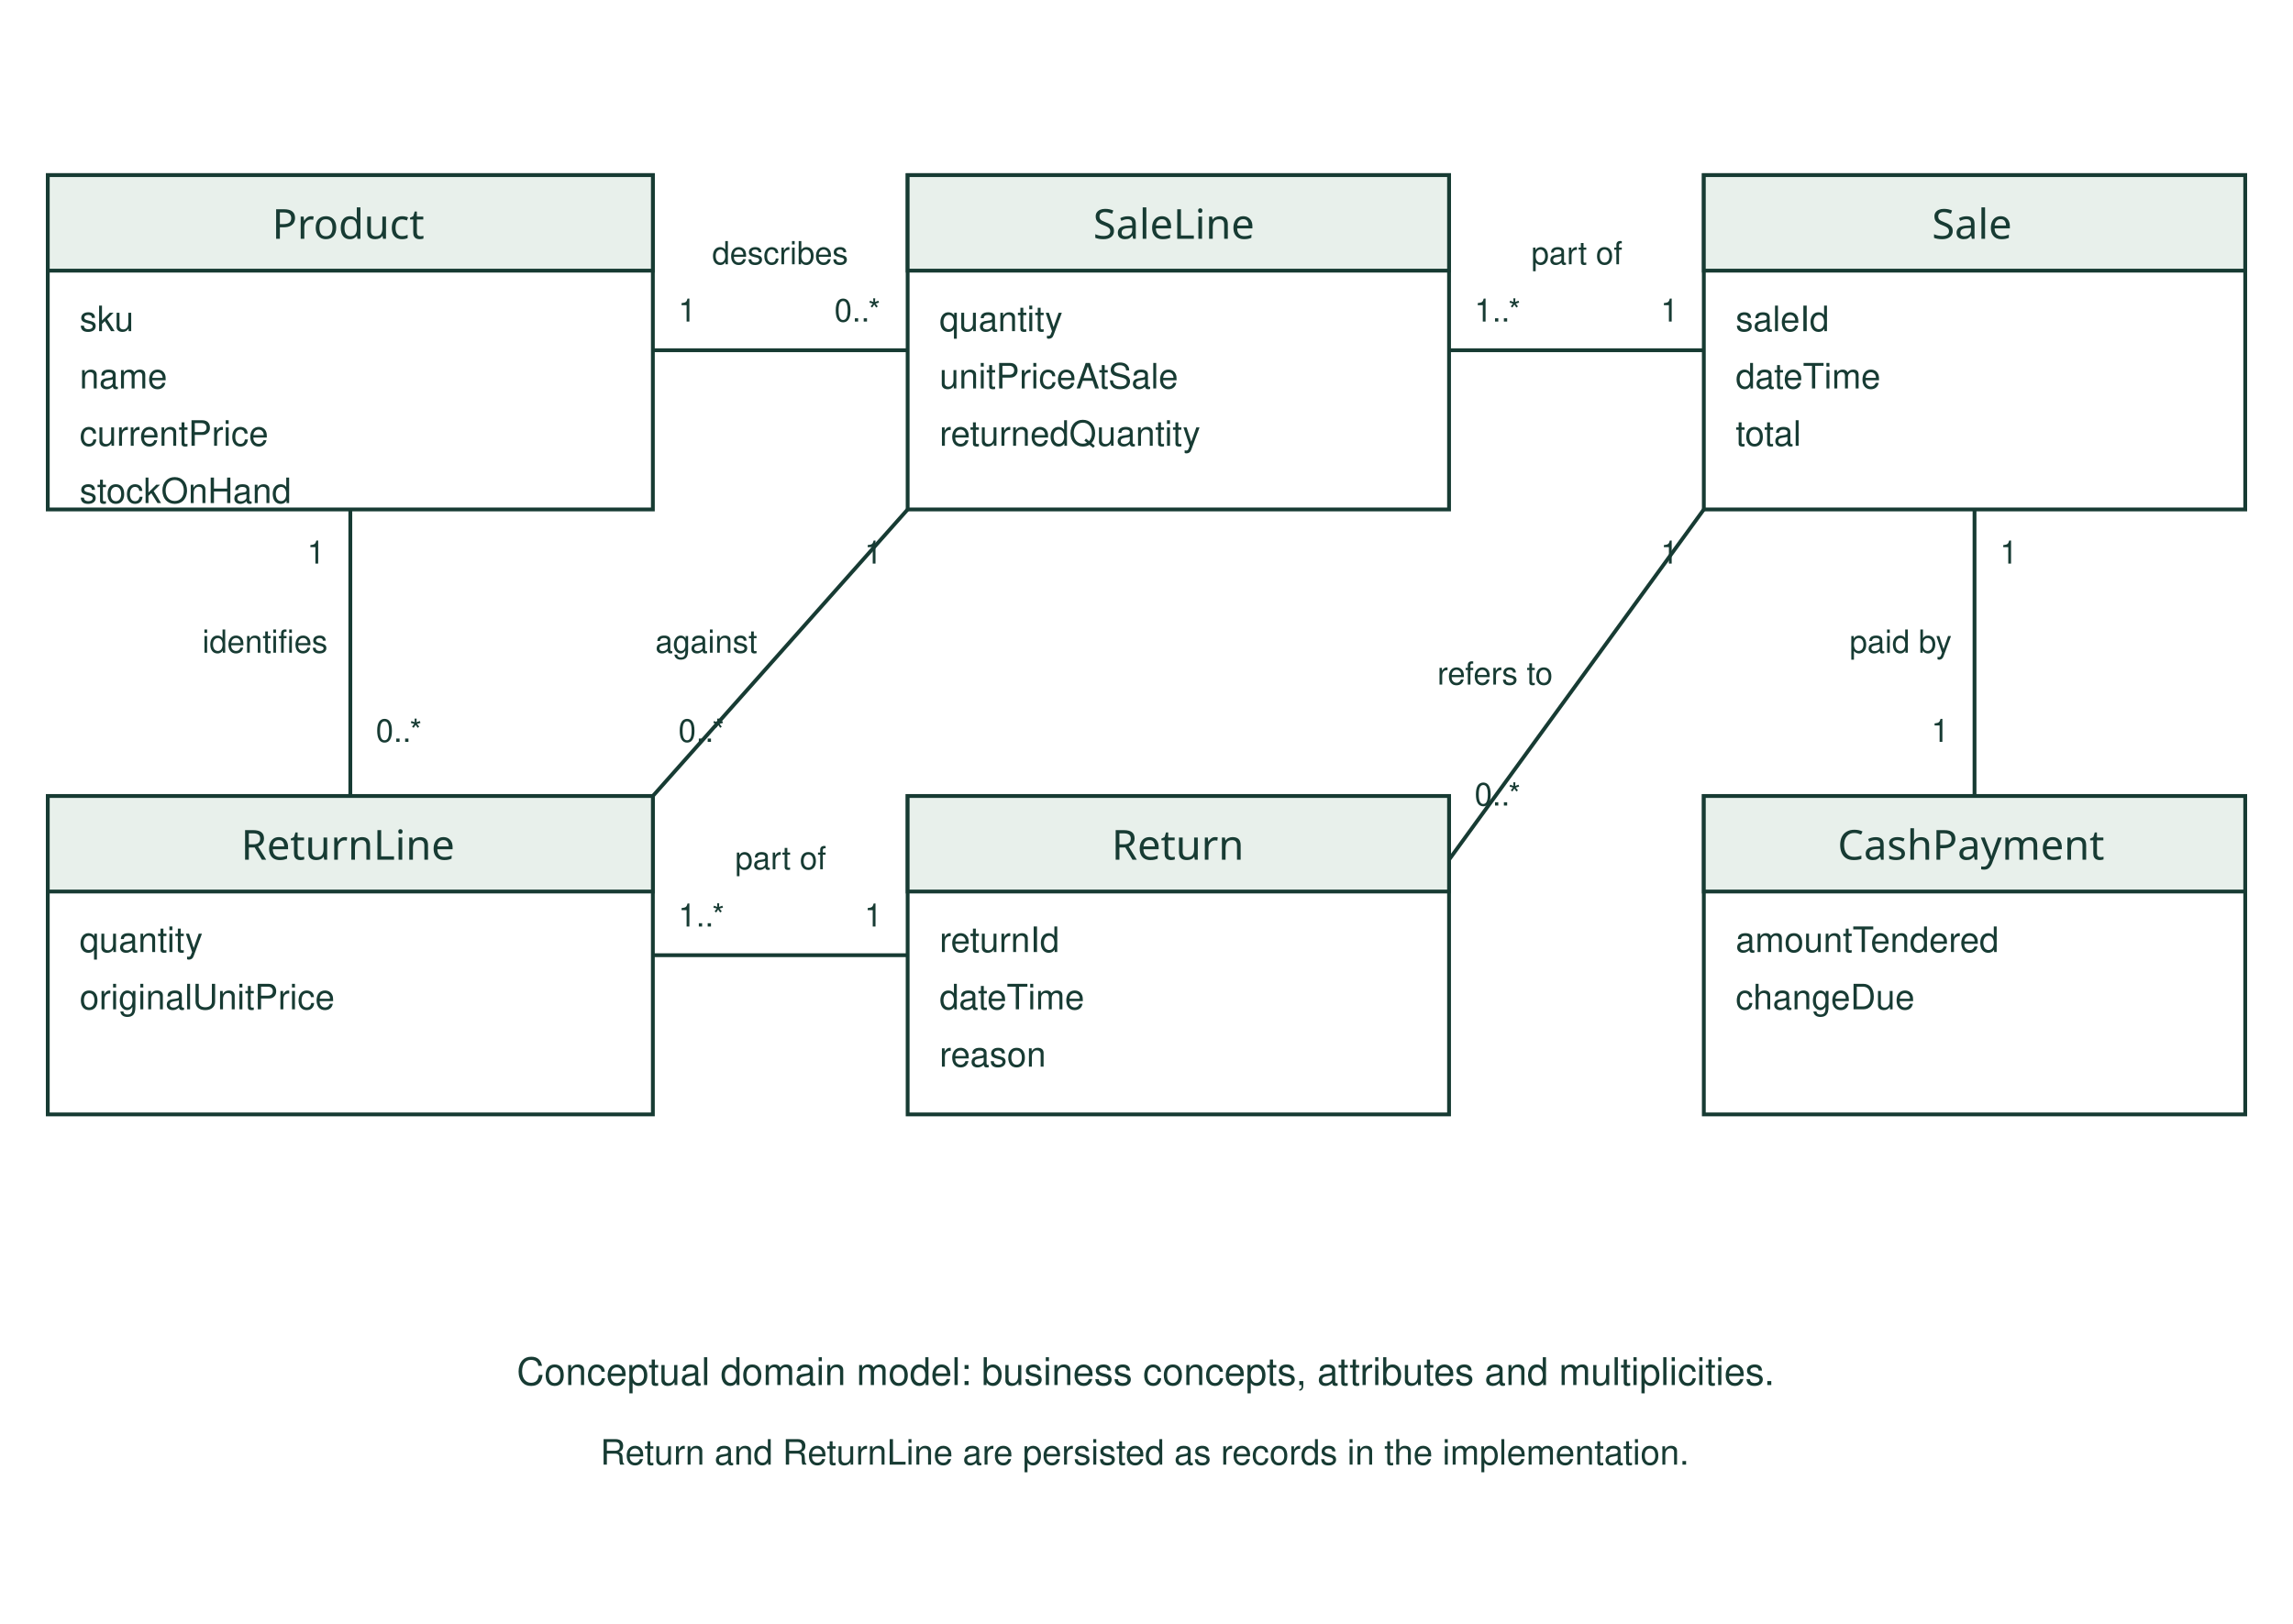
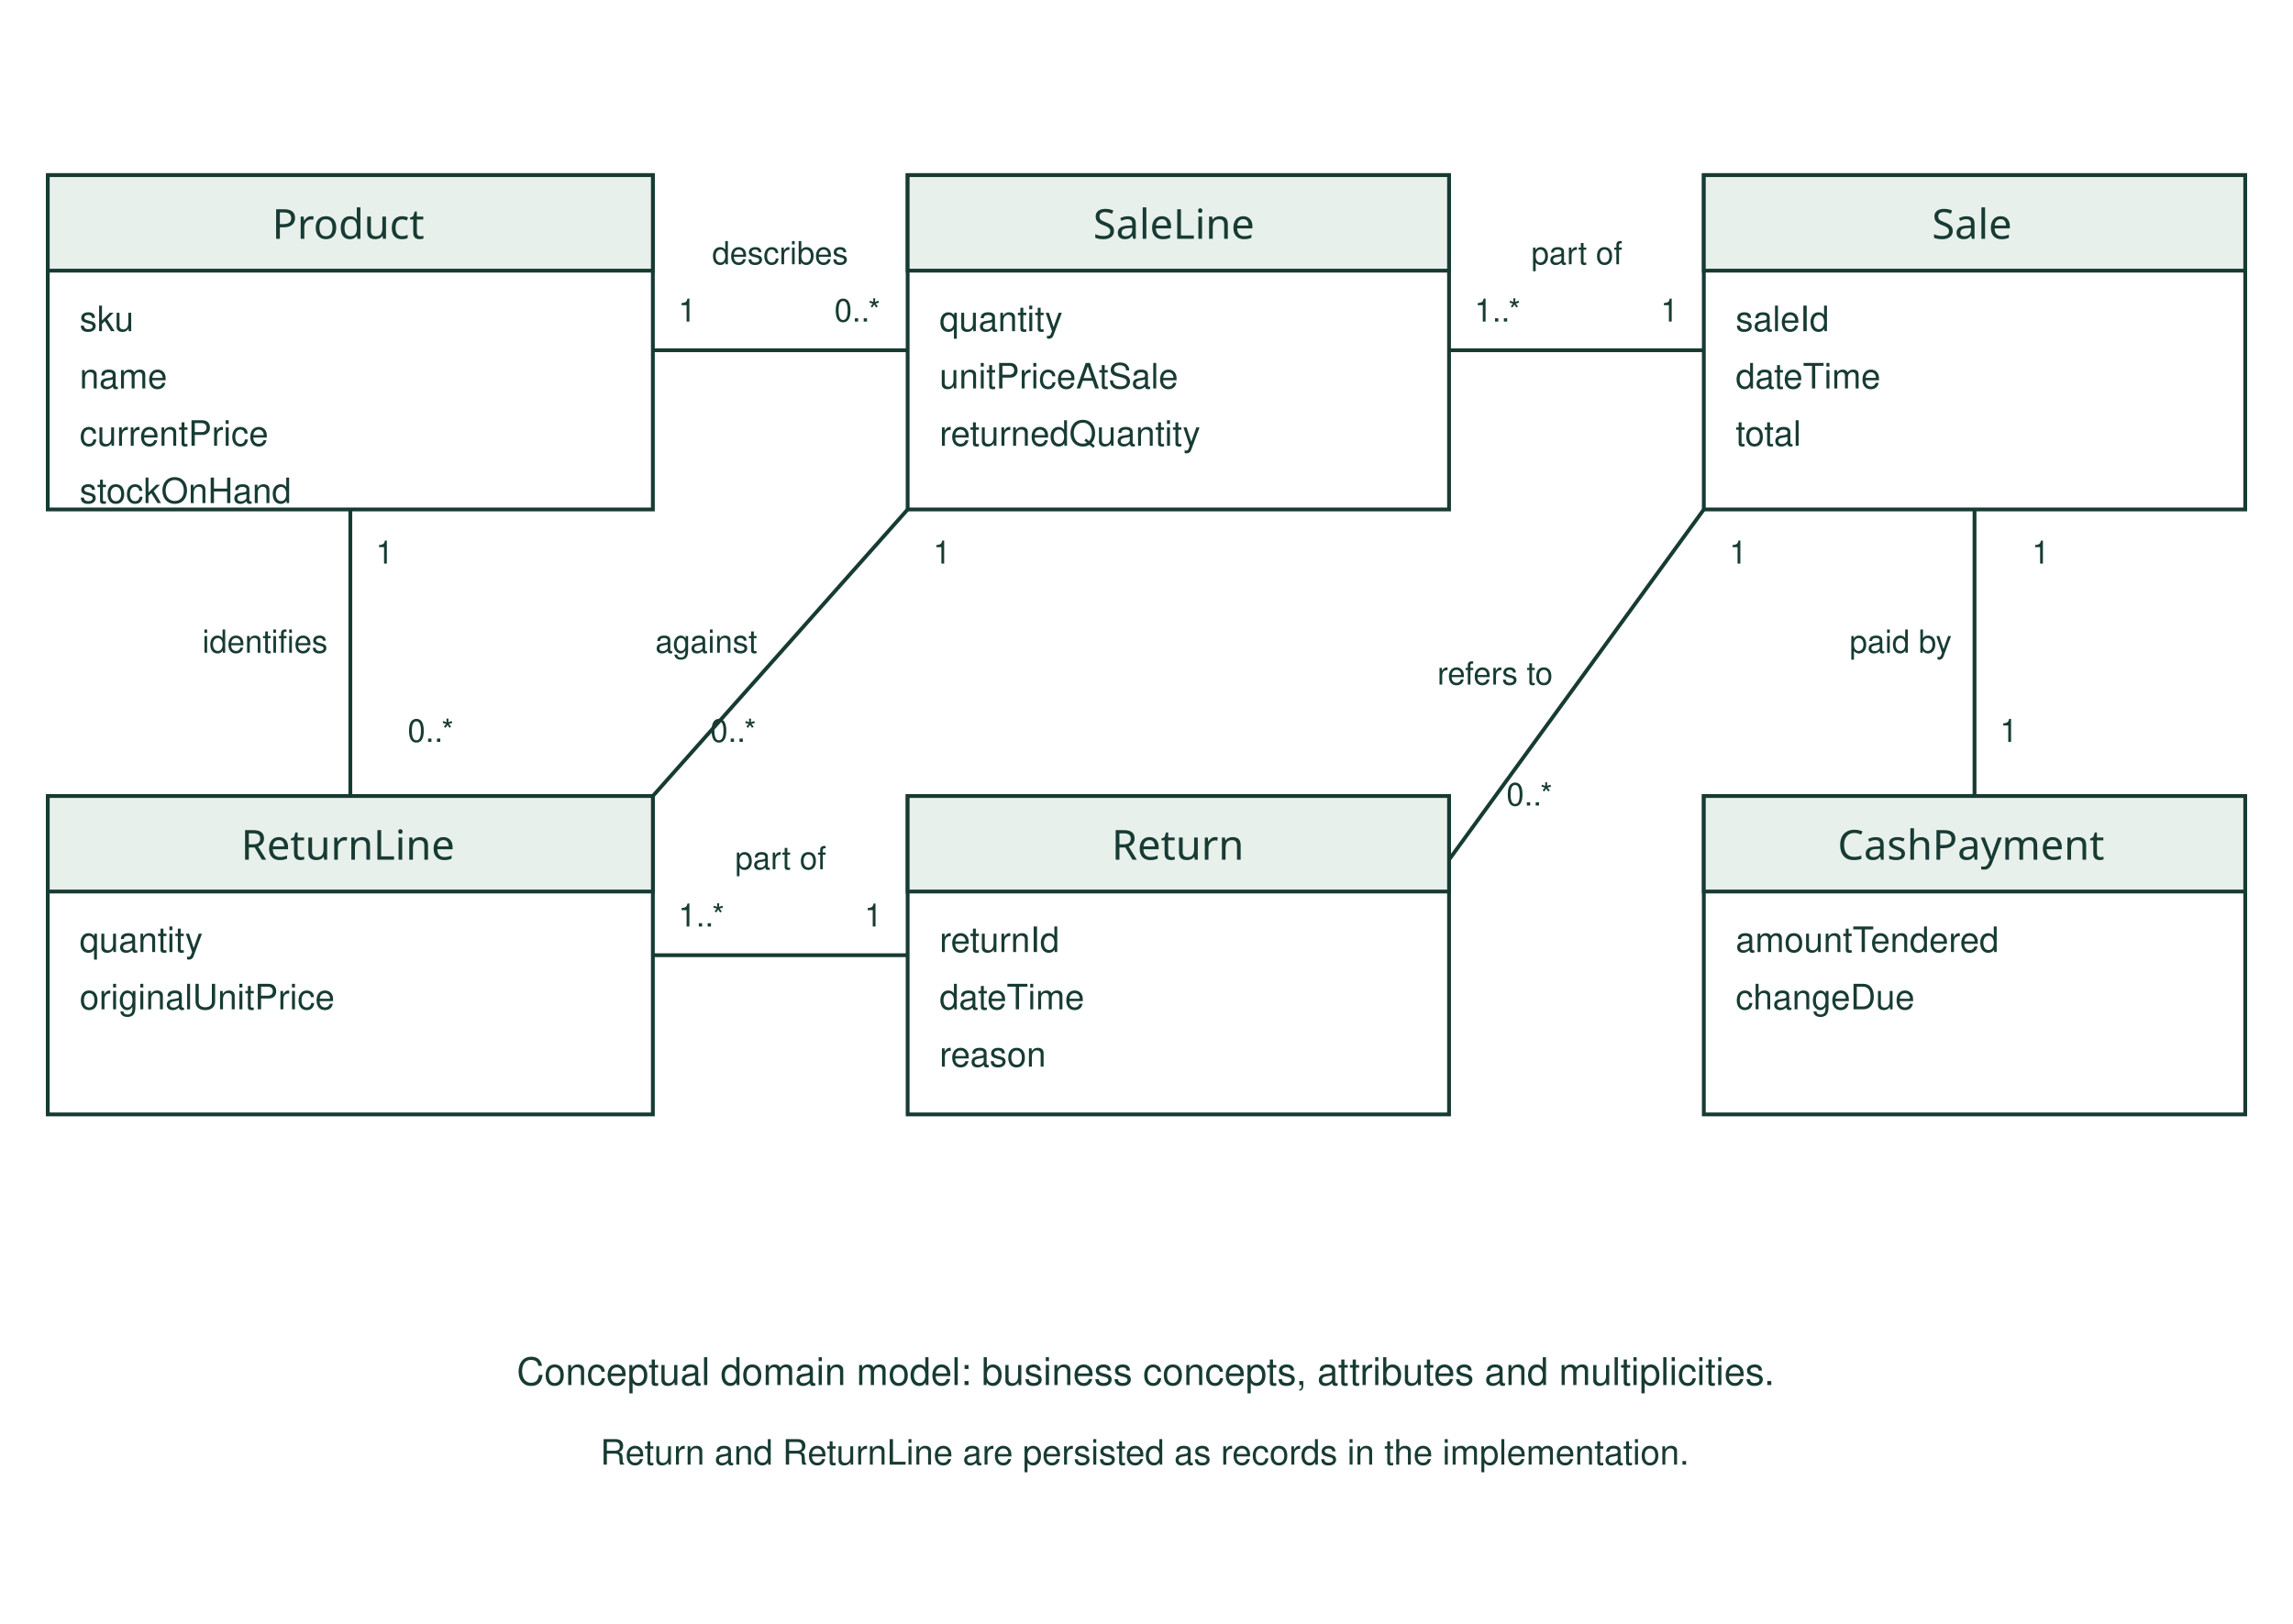
<svg xmlns="http://www.w3.org/2000/svg" width="720" height="510" preserveAspectRatio="xMinYMin meet" viewBox="0 0 720 510" version="1.0" fill-rule="evenodd">
  <clipPath id="clip">
    <rect x="0" y="0" width="720" height="510" />
  </clipPath>
  <g id="group" transform="scale(1,-1) translate(0,-510)" style="clip-path: url(#clip)">
    <g transform="">
      <rect x="15" y="350" width="190" height="105" style="stroke: rgb(9%,23%,20%); stroke-linecap: butt; stroke-width: 1.2; fill: rgb(100%,100%,100%); fill-rule: evenodd;" />
      <rect x="15" y="425" width="190" height="30" style="stroke: rgb(9%,23%,20%); stroke-linecap: butt; stroke-width: 1.2; fill: rgb(91%,94%,92%); fill-rule: evenodd;" />
      <text x="85.443" y="435" style="font-family: Helvetica-Bold; font-size: 13px;fill: rgb(9%,23%,20%); stroke:none;" transform="translate(0,870) scale(1,-1)">Product</text>
      <text x="25" y="406" style="font-family: Helvetica; font-size: 11px;fill: rgb(9%,23%,20%); stroke:none;" transform="translate(0,812) scale(1,-1)">sku</text>
      <text x="25" y="388" style="font-family: Helvetica; font-size: 11px;fill: rgb(9%,23%,20%); stroke:none;" transform="translate(0,776) scale(1,-1)">name</text>
      <text x="25" y="370" style="font-family: Helvetica; font-size: 11px;fill: rgb(9%,23%,20%); stroke:none;" transform="translate(0,740) scale(1,-1)">currentPrice</text>
      <text x="25" y="352" style="font-family: Helvetica; font-size: 11px;fill: rgb(9%,23%,20%); stroke:none;" transform="translate(0,704) scale(1,-1)">stockOnHand</text>
      <rect x="285" y="350" width="170" height="105" style="stroke: rgb(9%,23%,20%); stroke-linecap: butt; stroke-width: 1.2; fill: rgb(100%,100%,100%); fill-rule: evenodd;" />
      <rect x="285" y="425" width="170" height="30" style="stroke: rgb(9%,23%,20%); stroke-linecap: butt; stroke-width: 1.2; fill: rgb(91%,94%,92%); fill-rule: evenodd;" />
      <text x="343.265" y="435" style="font-family: Helvetica-Bold; font-size: 13px;fill: rgb(9%,23%,20%); stroke:none;" transform="translate(0,870) scale(1,-1)">SaleLine</text>
      <text x="295" y="406" style="font-family: Helvetica; font-size: 11px;fill: rgb(9%,23%,20%); stroke:none;" transform="translate(0,812) scale(1,-1)">quantity</text>
      <text x="295" y="388" style="font-family: Helvetica; font-size: 11px;fill: rgb(9%,23%,20%); stroke:none;" transform="translate(0,776) scale(1,-1)">unitPriceAtSale</text>
      <text x="295" y="370" style="font-family: Helvetica; font-size: 11px;fill: rgb(9%,23%,20%); stroke:none;" transform="translate(0,740) scale(1,-1)">returnedQuantity</text>
      <rect x="535" y="350" width="170" height="105" style="stroke: rgb(9%,23%,20%); stroke-linecap: butt; stroke-width: 1.2; fill: rgb(100%,100%,100%); fill-rule: evenodd;" />
      <rect x="535" y="425" width="170" height="30" style="stroke: rgb(9%,23%,20%); stroke-linecap: butt; stroke-width: 1.2; fill: rgb(91%,94%,92%); fill-rule: evenodd;" />
      <text x="606.63" y="435" style="font-family: Helvetica-Bold; font-size: 13px;fill: rgb(9%,23%,20%); stroke:none;" transform="translate(0,870) scale(1,-1)">Sale</text>
      <text x="545" y="406" style="font-family: Helvetica; font-size: 11px;fill: rgb(9%,23%,20%); stroke:none;" transform="translate(0,812) scale(1,-1)">saleId</text>
      <text x="545" y="388" style="font-family: Helvetica; font-size: 11px;fill: rgb(9%,23%,20%); stroke:none;" transform="translate(0,776) scale(1,-1)">dateTime</text>
      <text x="545" y="370" style="font-family: Helvetica; font-size: 11px;fill: rgb(9%,23%,20%); stroke:none;" transform="translate(0,740) scale(1,-1)">total</text>
      <path d="M 205,400 L 285,400 Z" style="stroke: rgb(9%,23%,20%); stroke-linecap: butt; stroke-width: 1.2;" />
      <text x="213" y="409" style="font-family: Helvetica; font-size: 10px;fill: rgb(9%,23%,20%); stroke:none;" transform="translate(0,818) scale(1,-1)">1</text>
      <text x="261.99" y="409" style="font-family: Helvetica; font-size: 10px;fill: rgb(9%,23%,20%); stroke:none;" transform="translate(0,818) scale(1,-1)">0..*</text>
      <text x="223.605" y="427" style="font-family: Helvetica; font-size: 10px;fill: rgb(9%,23%,20%); stroke:none;" transform="translate(0,854) scale(1,-1)">describes</text>
      <path d="M 455,400 L 535,400 Z" style="stroke: rgb(9%,23%,20%); stroke-linecap: butt; stroke-width: 1.2;" />
      <text x="463" y="409" style="font-family: Helvetica; font-size: 10px;fill: rgb(9%,23%,20%); stroke:none;" transform="translate(0,818) scale(1,-1)">1..*</text>
      <text x="521.44" y="409" style="font-family: Helvetica; font-size: 10px;fill: rgb(9%,23%,20%); stroke:none;" transform="translate(0,818) scale(1,-1)">1</text>
      <text x="480.825" y="427" style="font-family: Helvetica; font-size: 10px;fill: rgb(9%,23%,20%); stroke:none;" transform="translate(0,854) scale(1,-1)">part of</text>
      <rect x="535" y="160" width="170" height="100" style="stroke: rgb(9%,23%,20%); stroke-linecap: butt; stroke-width: 1.2; fill: rgb(100%,100%,100%); fill-rule: evenodd;" />
      <rect x="535" y="230" width="170" height="30" style="stroke: rgb(9%,23%,20%); stroke-linecap: butt; stroke-width: 1.2; fill: rgb(91%,94%,92%); fill-rule: evenodd;" />
      <text x="577.015" y="240" style="font-family: Helvetica-Bold; font-size: 13px;fill: rgb(9%,23%,20%); stroke:none;" transform="translate(0,480) scale(1,-1)">CashPayment</text>
      <text x="545" y="211" style="font-family: Helvetica; font-size: 11px;fill: rgb(9%,23%,20%); stroke:none;" transform="translate(0,422) scale(1,-1)">amountTendered</text>
      <text x="545" y="193" style="font-family: Helvetica; font-size: 11px;fill: rgb(9%,23%,20%); stroke:none;" transform="translate(0,386) scale(1,-1)">changeDue</text>
      <path d="M 620,350 L 620,260 Z" style="stroke: rgb(9%,23%,20%); stroke-linecap: butt; stroke-width: 1.2;" />
-       <text x="628" y="333" style="font-family: Helvetica; font-size: 10px;fill: rgb(9%,23%,20%); stroke:none;" transform="translate(0,666) scale(1,-1)">1</text>
-       <text x="606.44" y="277" style="font-family: Helvetica; font-size: 10px;fill: rgb(9%,23%,20%); stroke:none;" transform="translate(0,554) scale(1,-1)">1</text>
+       <text x="638" y="333" style="font-family: Helvetica; font-size: 10px;fill: rgb(9%,23%,20%); stroke:none;" transform="translate(0,666) scale(1,-1)">1</text>
+       <text x="628" y="277" style="font-family: Helvetica; font-size: 10px;fill: rgb(9%,23%,20%); stroke:none;" transform="translate(0,554) scale(1,-1)">1</text>
      <text x="580.76" y="305.0" style="font-family: Helvetica; font-size: 10px;fill: rgb(9%,23%,20%); stroke:none;" transform="translate(0,610) scale(1,-1)">paid by</text>
      <rect x="285" y="160" width="170" height="100" style="stroke: rgb(9%,23%,20%); stroke-linecap: butt; stroke-width: 1.2; fill: rgb(100%,100%,100%); fill-rule: evenodd;" />
      <rect x="285" y="230" width="170" height="30" style="stroke: rgb(9%,23%,20%); stroke-linecap: butt; stroke-width: 1.2; fill: rgb(91%,94%,92%); fill-rule: evenodd;" />
      <text x="349.057" y="240" style="font-family: Helvetica-Bold; font-size: 13px;fill: rgb(9%,23%,20%); stroke:none;" transform="translate(0,480) scale(1,-1)">Return</text>
      <text x="295" y="211" style="font-family: Helvetica; font-size: 11px;fill: rgb(9%,23%,20%); stroke:none;" transform="translate(0,422) scale(1,-1)">returnId</text>
      <text x="295" y="193" style="font-family: Helvetica; font-size: 11px;fill: rgb(9%,23%,20%); stroke:none;" transform="translate(0,386) scale(1,-1)">dateTime</text>
      <text x="295" y="175" style="font-family: Helvetica; font-size: 11px;fill: rgb(9%,23%,20%); stroke:none;" transform="translate(0,350) scale(1,-1)">reason</text>
      <path d="M 455,240 L 535,350 Z" style="stroke: rgb(9%,23%,20%); stroke-linecap: butt; stroke-width: 1.2;" />
-       <text x="463" y="257" style="font-family: Helvetica; font-size: 10px;fill: rgb(9%,23%,20%); stroke:none;" transform="translate(0,514) scale(1,-1)">0..*</text>
-       <text x="521.44" y="333" style="font-family: Helvetica; font-size: 10px;fill: rgb(9%,23%,20%); stroke:none;" transform="translate(0,666) scale(1,-1)">1</text>
+       <text x="473" y="257" style="font-family: Helvetica; font-size: 10px;fill: rgb(9%,23%,20%); stroke:none;" transform="translate(0,514) scale(1,-1)">0..*</text>
+       <text x="543" y="333" style="font-family: Helvetica; font-size: 10px;fill: rgb(9%,23%,20%); stroke:none;" transform="translate(0,666) scale(1,-1)">1</text>
      <text x="451.32" y="295.0" style="font-family: Helvetica; font-size: 10px;fill: rgb(9%,23%,20%); stroke:none;" transform="translate(0,590) scale(1,-1)">refers to</text>
      <rect x="15" y="160" width="190" height="100" style="stroke: rgb(9%,23%,20%); stroke-linecap: butt; stroke-width: 1.2; fill: rgb(100%,100%,100%); fill-rule: evenodd;" />
      <rect x="15" y="230" width="190" height="30" style="stroke: rgb(9%,23%,20%); stroke-linecap: butt; stroke-width: 1.2; fill: rgb(91%,94%,92%); fill-rule: evenodd;" />
      <text x="75.693" y="240" style="font-family: Helvetica-Bold; font-size: 13px;fill: rgb(9%,23%,20%); stroke:none;" transform="translate(0,480) scale(1,-1)">ReturnLine</text>
      <text x="25" y="211" style="font-family: Helvetica; font-size: 11px;fill: rgb(9%,23%,20%); stroke:none;" transform="translate(0,422) scale(1,-1)">quantity</text>
      <text x="25" y="193" style="font-family: Helvetica; font-size: 11px;fill: rgb(9%,23%,20%); stroke:none;" transform="translate(0,386) scale(1,-1)">originalUnitPrice</text>
      <path d="M 205,210 L 285,210 Z" style="stroke: rgb(9%,23%,20%); stroke-linecap: butt; stroke-width: 1.2;" />
      <text x="213" y="219" style="font-family: Helvetica; font-size: 10px;fill: rgb(9%,23%,20%); stroke:none;" transform="translate(0,438) scale(1,-1)">1..*</text>
      <text x="271.44" y="219" style="font-family: Helvetica; font-size: 10px;fill: rgb(9%,23%,20%); stroke:none;" transform="translate(0,438) scale(1,-1)">1</text>
      <text x="230.825" y="237" style="font-family: Helvetica; font-size: 10px;fill: rgb(9%,23%,20%); stroke:none;" transform="translate(0,474) scale(1,-1)">part of</text>
      <path d="M 110,260 L 110,350 Z" style="stroke: rgb(9%,23%,20%); stroke-linecap: butt; stroke-width: 1.2;" />
-       <text x="118" y="277" style="font-family: Helvetica; font-size: 10px;fill: rgb(9%,23%,20%); stroke:none;" transform="translate(0,554) scale(1,-1)">0..*</text>
-       <text x="96.44" y="333" style="font-family: Helvetica; font-size: 10px;fill: rgb(9%,23%,20%); stroke:none;" transform="translate(0,666) scale(1,-1)">1</text>
+       <text x="128" y="277" style="font-family: Helvetica; font-size: 10px;fill: rgb(9%,23%,20%); stroke:none;" transform="translate(0,554) scale(1,-1)">0..*</text>
+       <text x="118" y="333" style="font-family: Helvetica; font-size: 10px;fill: rgb(9%,23%,20%); stroke:none;" transform="translate(0,666) scale(1,-1)">1</text>
      <text x="63.54" y="305.0" style="font-family: Helvetica; font-size: 10px;fill: rgb(9%,23%,20%); stroke:none;" transform="translate(0,610) scale(1,-1)">identifies</text>
      <path d="M 205,260 L 285,350 Z" style="stroke: rgb(9%,23%,20%); stroke-linecap: butt; stroke-width: 1.2;" />
-       <text x="213" y="277" style="font-family: Helvetica; font-size: 10px;fill: rgb(9%,23%,20%); stroke:none;" transform="translate(0,554) scale(1,-1)">0..*</text>
-       <text x="271.44" y="333" style="font-family: Helvetica; font-size: 10px;fill: rgb(9%,23%,20%); stroke:none;" transform="translate(0,666) scale(1,-1)">1</text>
+       <text x="223" y="277" style="font-family: Helvetica; font-size: 10px;fill: rgb(9%,23%,20%); stroke:none;" transform="translate(0,554) scale(1,-1)">0..*</text>
+       <text x="293" y="333" style="font-family: Helvetica; font-size: 10px;fill: rgb(9%,23%,20%); stroke:none;" transform="translate(0,666) scale(1,-1)">1</text>
      <text x="205.76" y="305.0" style="font-family: Helvetica; font-size: 10px;fill: rgb(9%,23%,20%); stroke:none;" transform="translate(0,610) scale(1,-1)">against</text>
      <text x="162.252" y="75" style="font-family: Helvetica; font-size: 12px;fill: rgb(9%,23%,20%); stroke:none;" transform="translate(0,150) scale(1,-1)">Conceptual domain model: business concepts, attributes and multiplicities.</text>
      <text x="188.51" y="50" style="font-family: Helvetica; font-size: 11px;fill: rgb(9%,23%,20%); stroke:none;" transform="translate(0,100) scale(1,-1)">Return and ReturnLine are persisted as records in the implementation.</text>
    </g>
  </g>
</svg>
